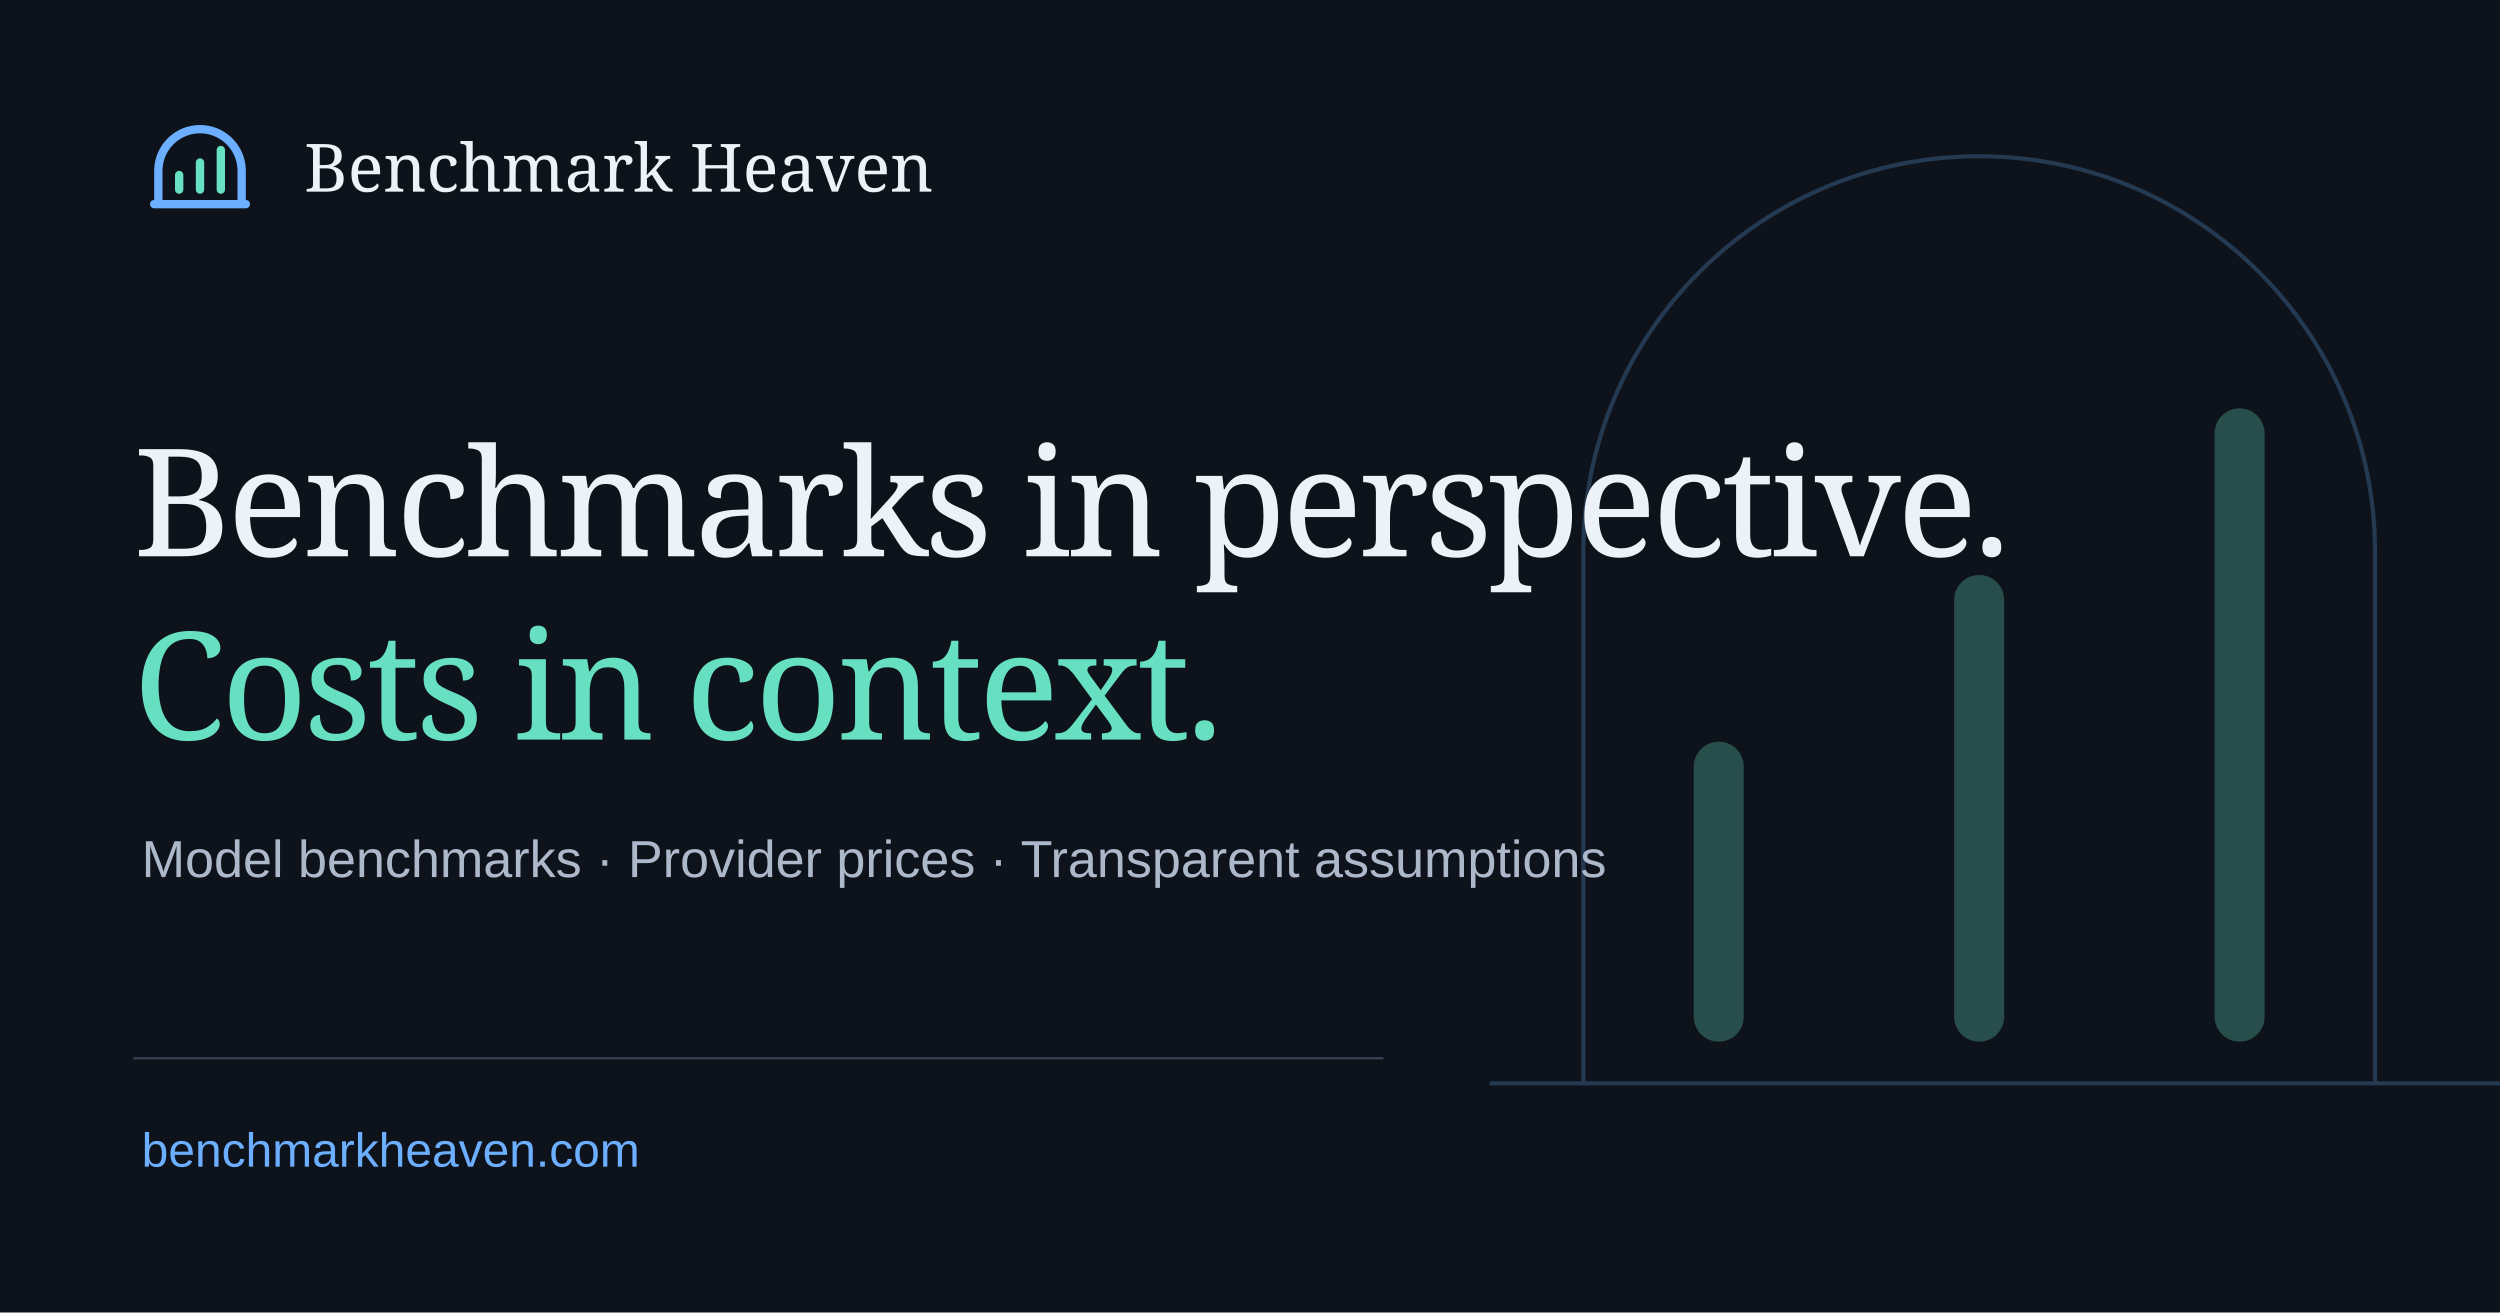
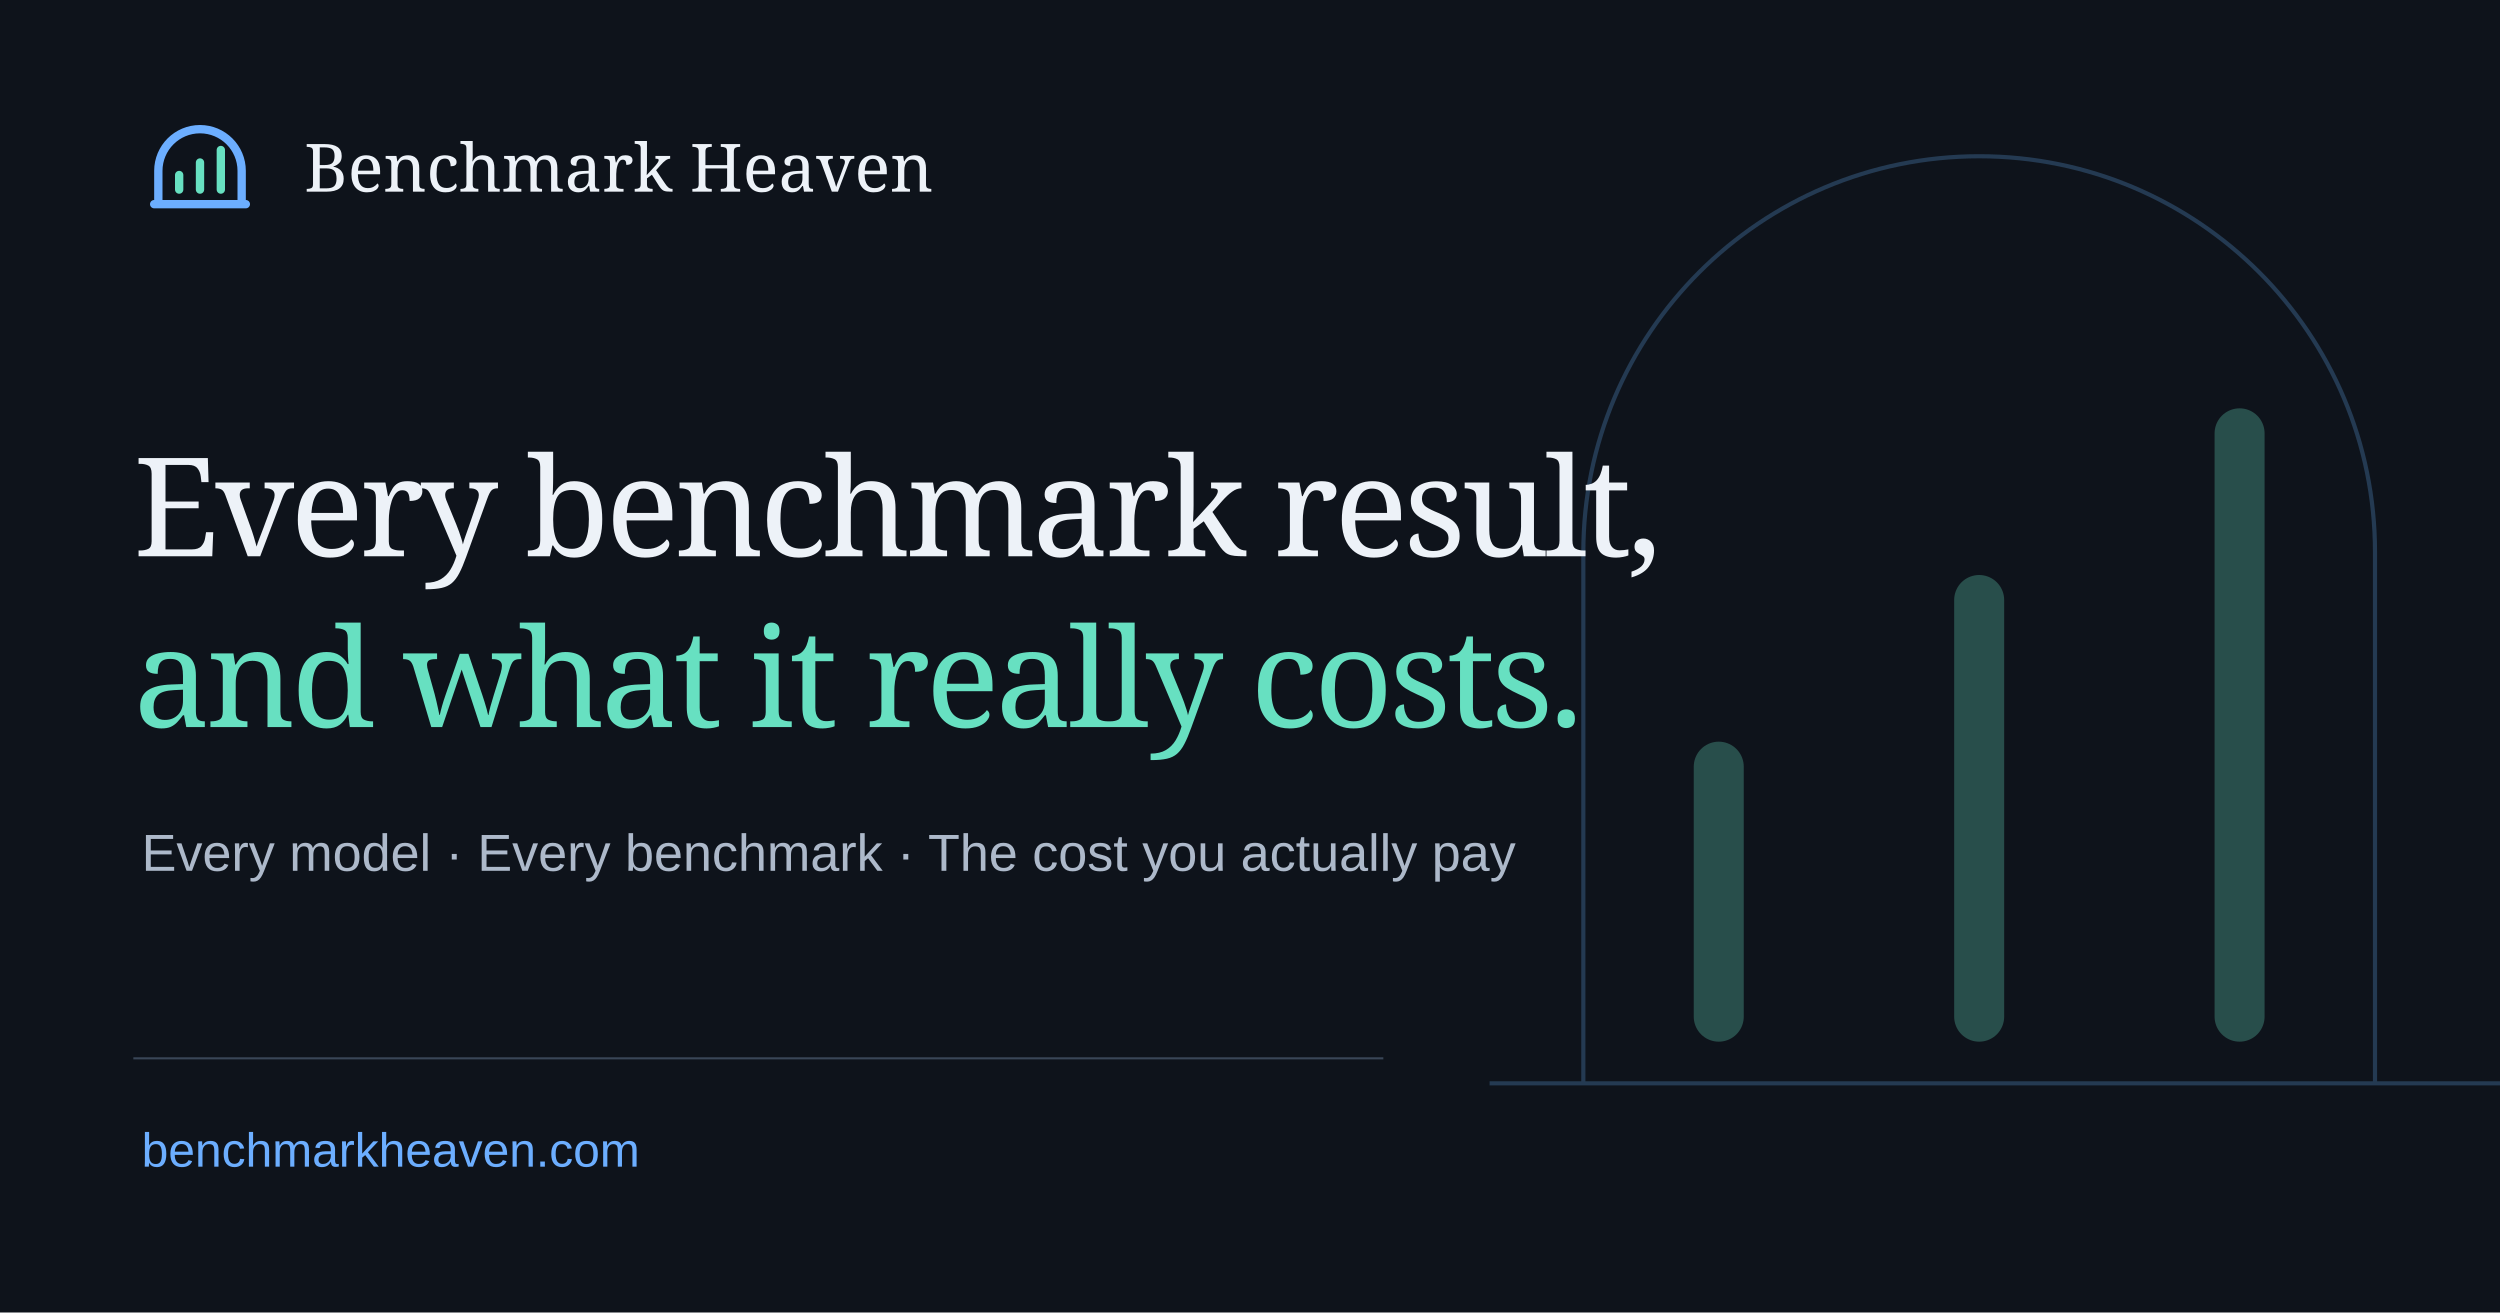
<svg xmlns="http://www.w3.org/2000/svg" width="1200" height="630" viewBox="0 0 1200 630" role="img" aria-labelledby="title">
  <rect width="1200" height="630" fill="#0e131b" />
  <path d="M760 520V265a190 190 0 0 1 380 0v255M715 520h485" stroke="#243a52" stroke-width="2" fill="none" />
  <path d="M825 488V368m125 120V288m125 200V208" stroke="#284e4b" stroke-width="24" stroke-linecap="round" />
  <g transform="translate(64 50)">
    <rect width="64" height="64" rx="16" fill="#0e131b" />
    <path d="M12 46V32a20 20 0 0 1 40 0v14" fill="none" stroke="#6caeff" stroke-width="4" />
    <path d="M10 48h44" stroke="#6caeff" stroke-width="4" stroke-linecap="round" />
    <path d="M22 41v-7m10 7V28m10 13V22" stroke="#67e0c1" stroke-width="4" stroke-linecap="round" />
  </g>
  <text x="146" y="92" fill="#edf2f8" font-family="Georgia,serif" font-size="32">Benchmark Heaven</text>
-   <text x="64" y="267" fill="#edf2f8" font-family="Georgia,serif" font-size="72" letter-spacing="-2">Benchmarks in perspective.</text>
-   <text x="64" y="355" fill="#67e0c1" font-family="Georgia,serif" font-size="72" letter-spacing="-2">Costs in context.</text>
-   <text x="68" y="421" fill="#adb9ca" font-family="Arial,sans-serif" font-size="25">Model benchmarks · Provider prices · Transparent assumptions</text>
+   <text x="64" y="267" fill="#edf2f8" font-family="Georgia,serif" font-size="66" letter-spacing="-2">Every benchmark result,</text>
+   <text x="64" y="349" fill="#67e0c1" font-family="Georgia,serif" font-size="66" letter-spacing="-2">and what it really costs.</text>
+   <text x="68" y="418" fill="#adb9ca" font-family="Arial,sans-serif" font-size="25">Every model · Every benchmark · The cost you actually pay</text>
  <path d="M64 508h600" stroke="#394657" />
  <text x="68" y="560" fill="#6caeff" font-family="Arial,sans-serif" font-size="23">benchmarkheaven.com</text>
</svg>
